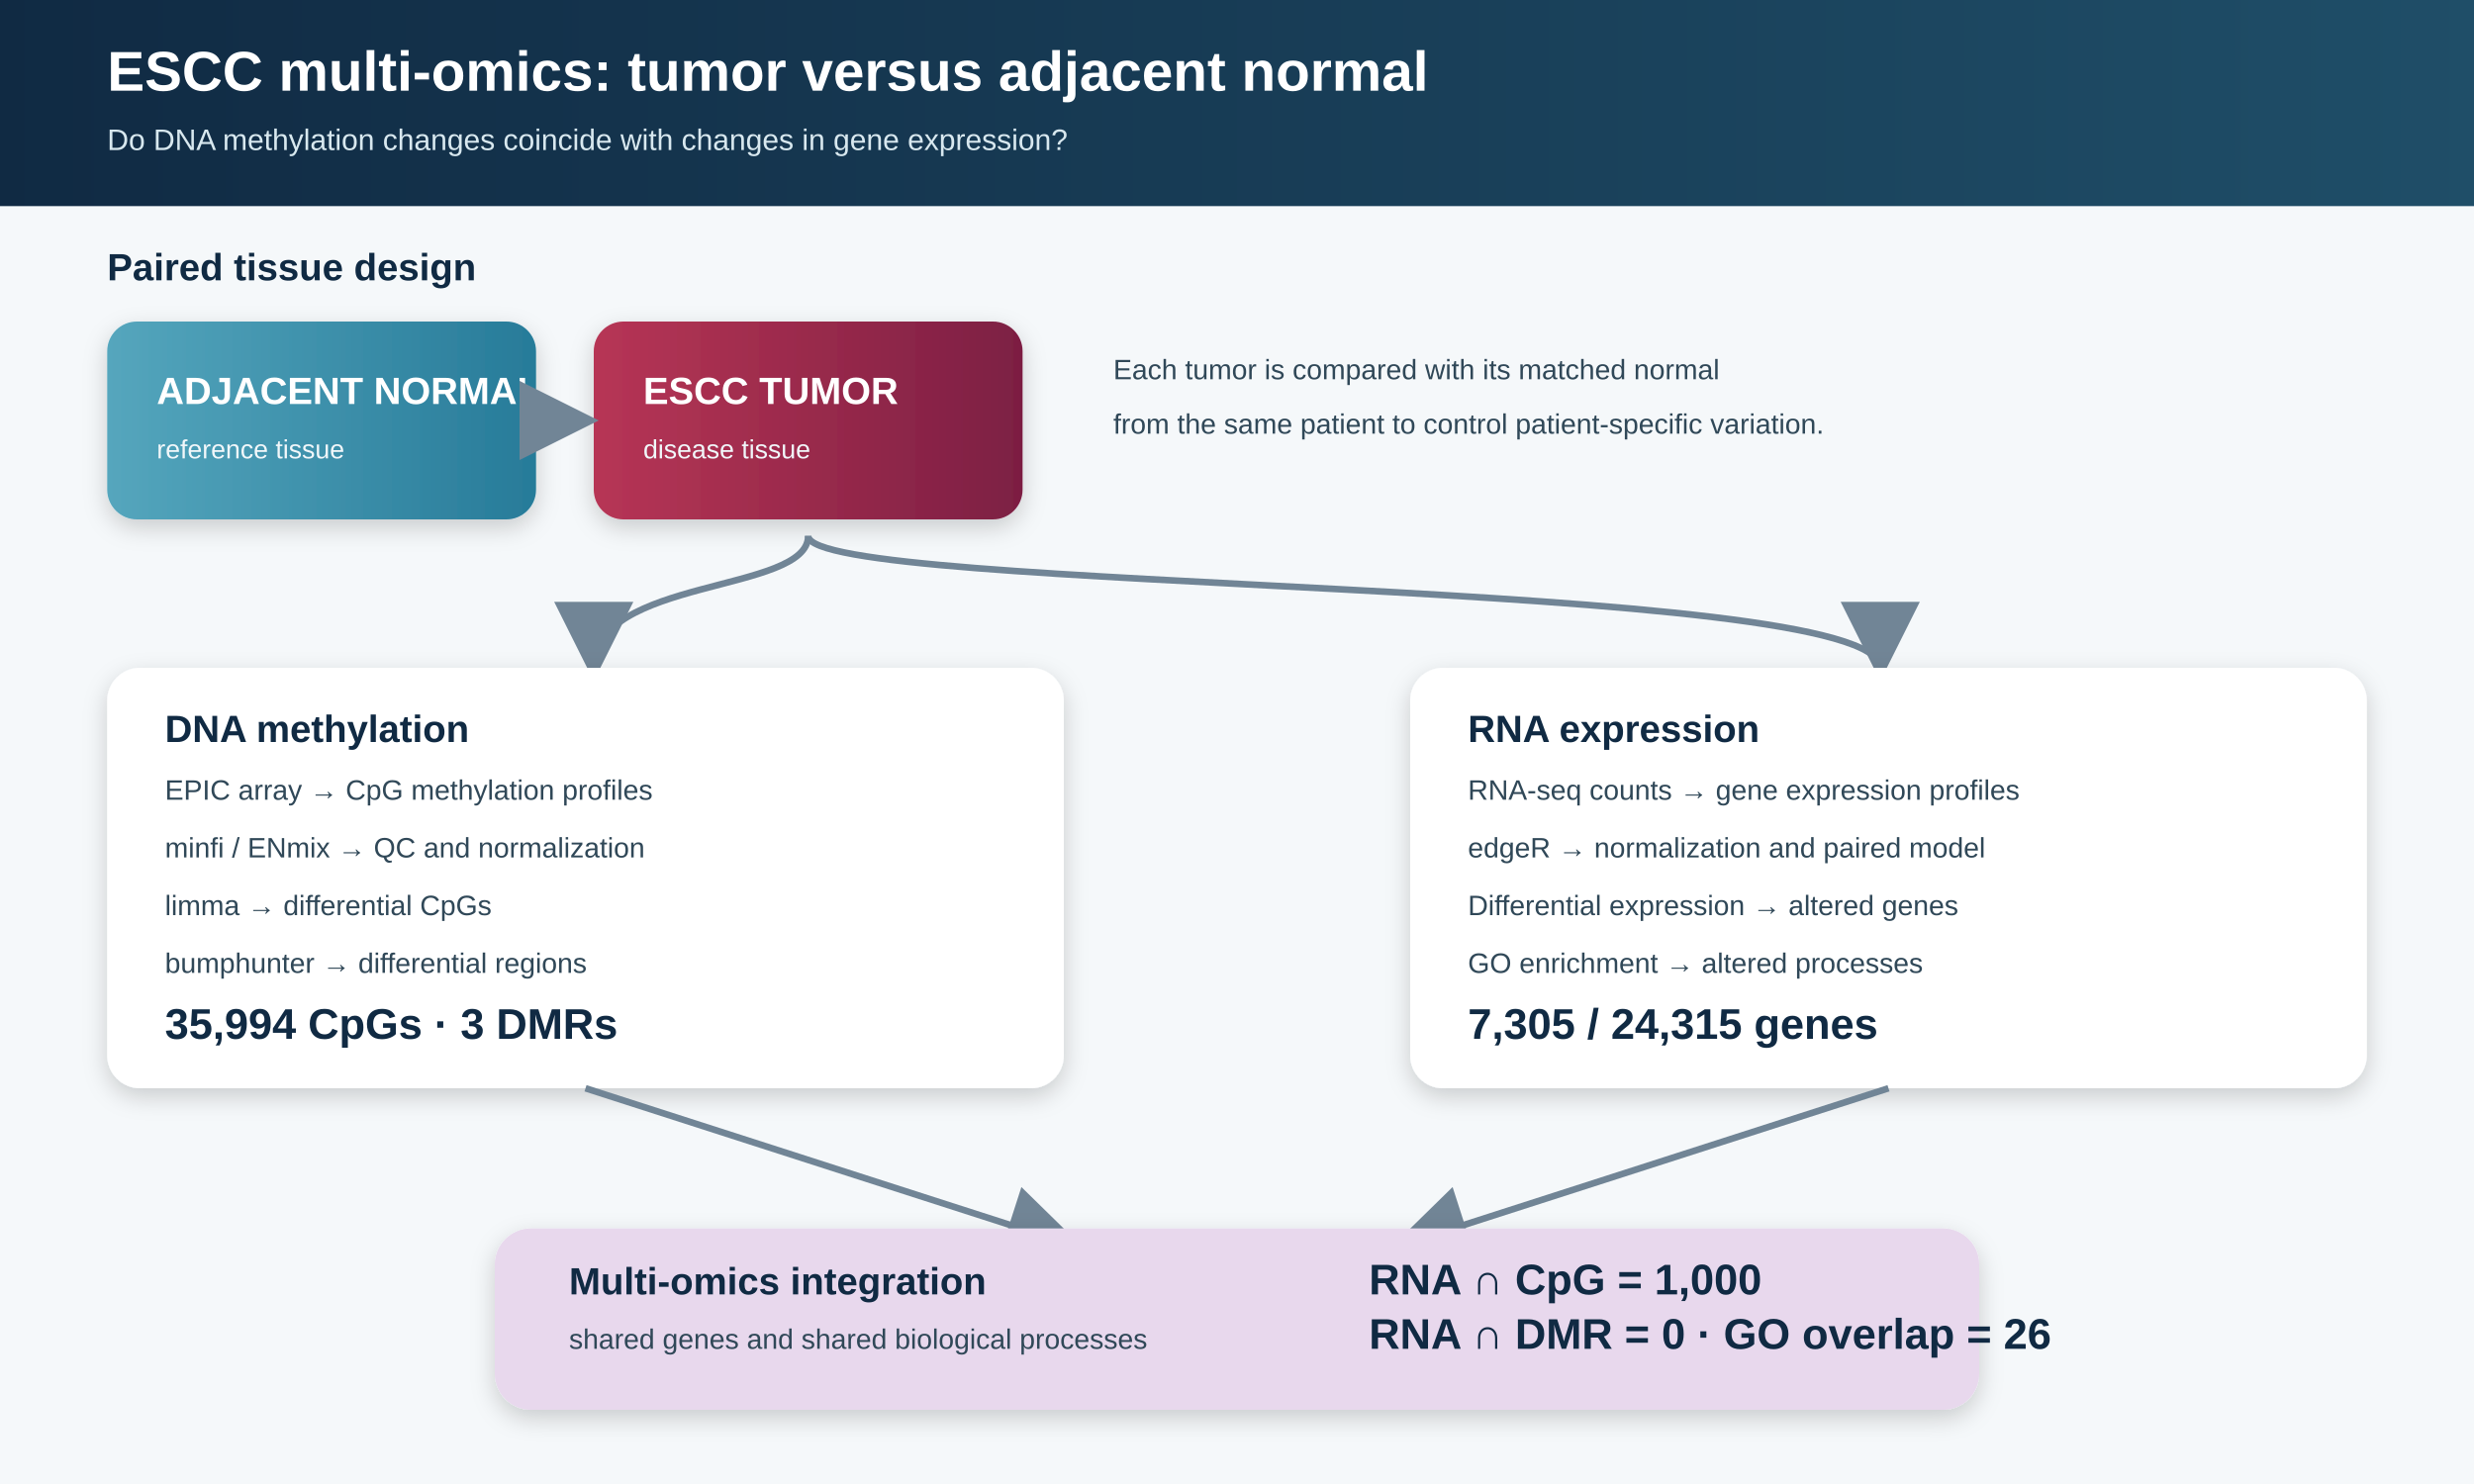
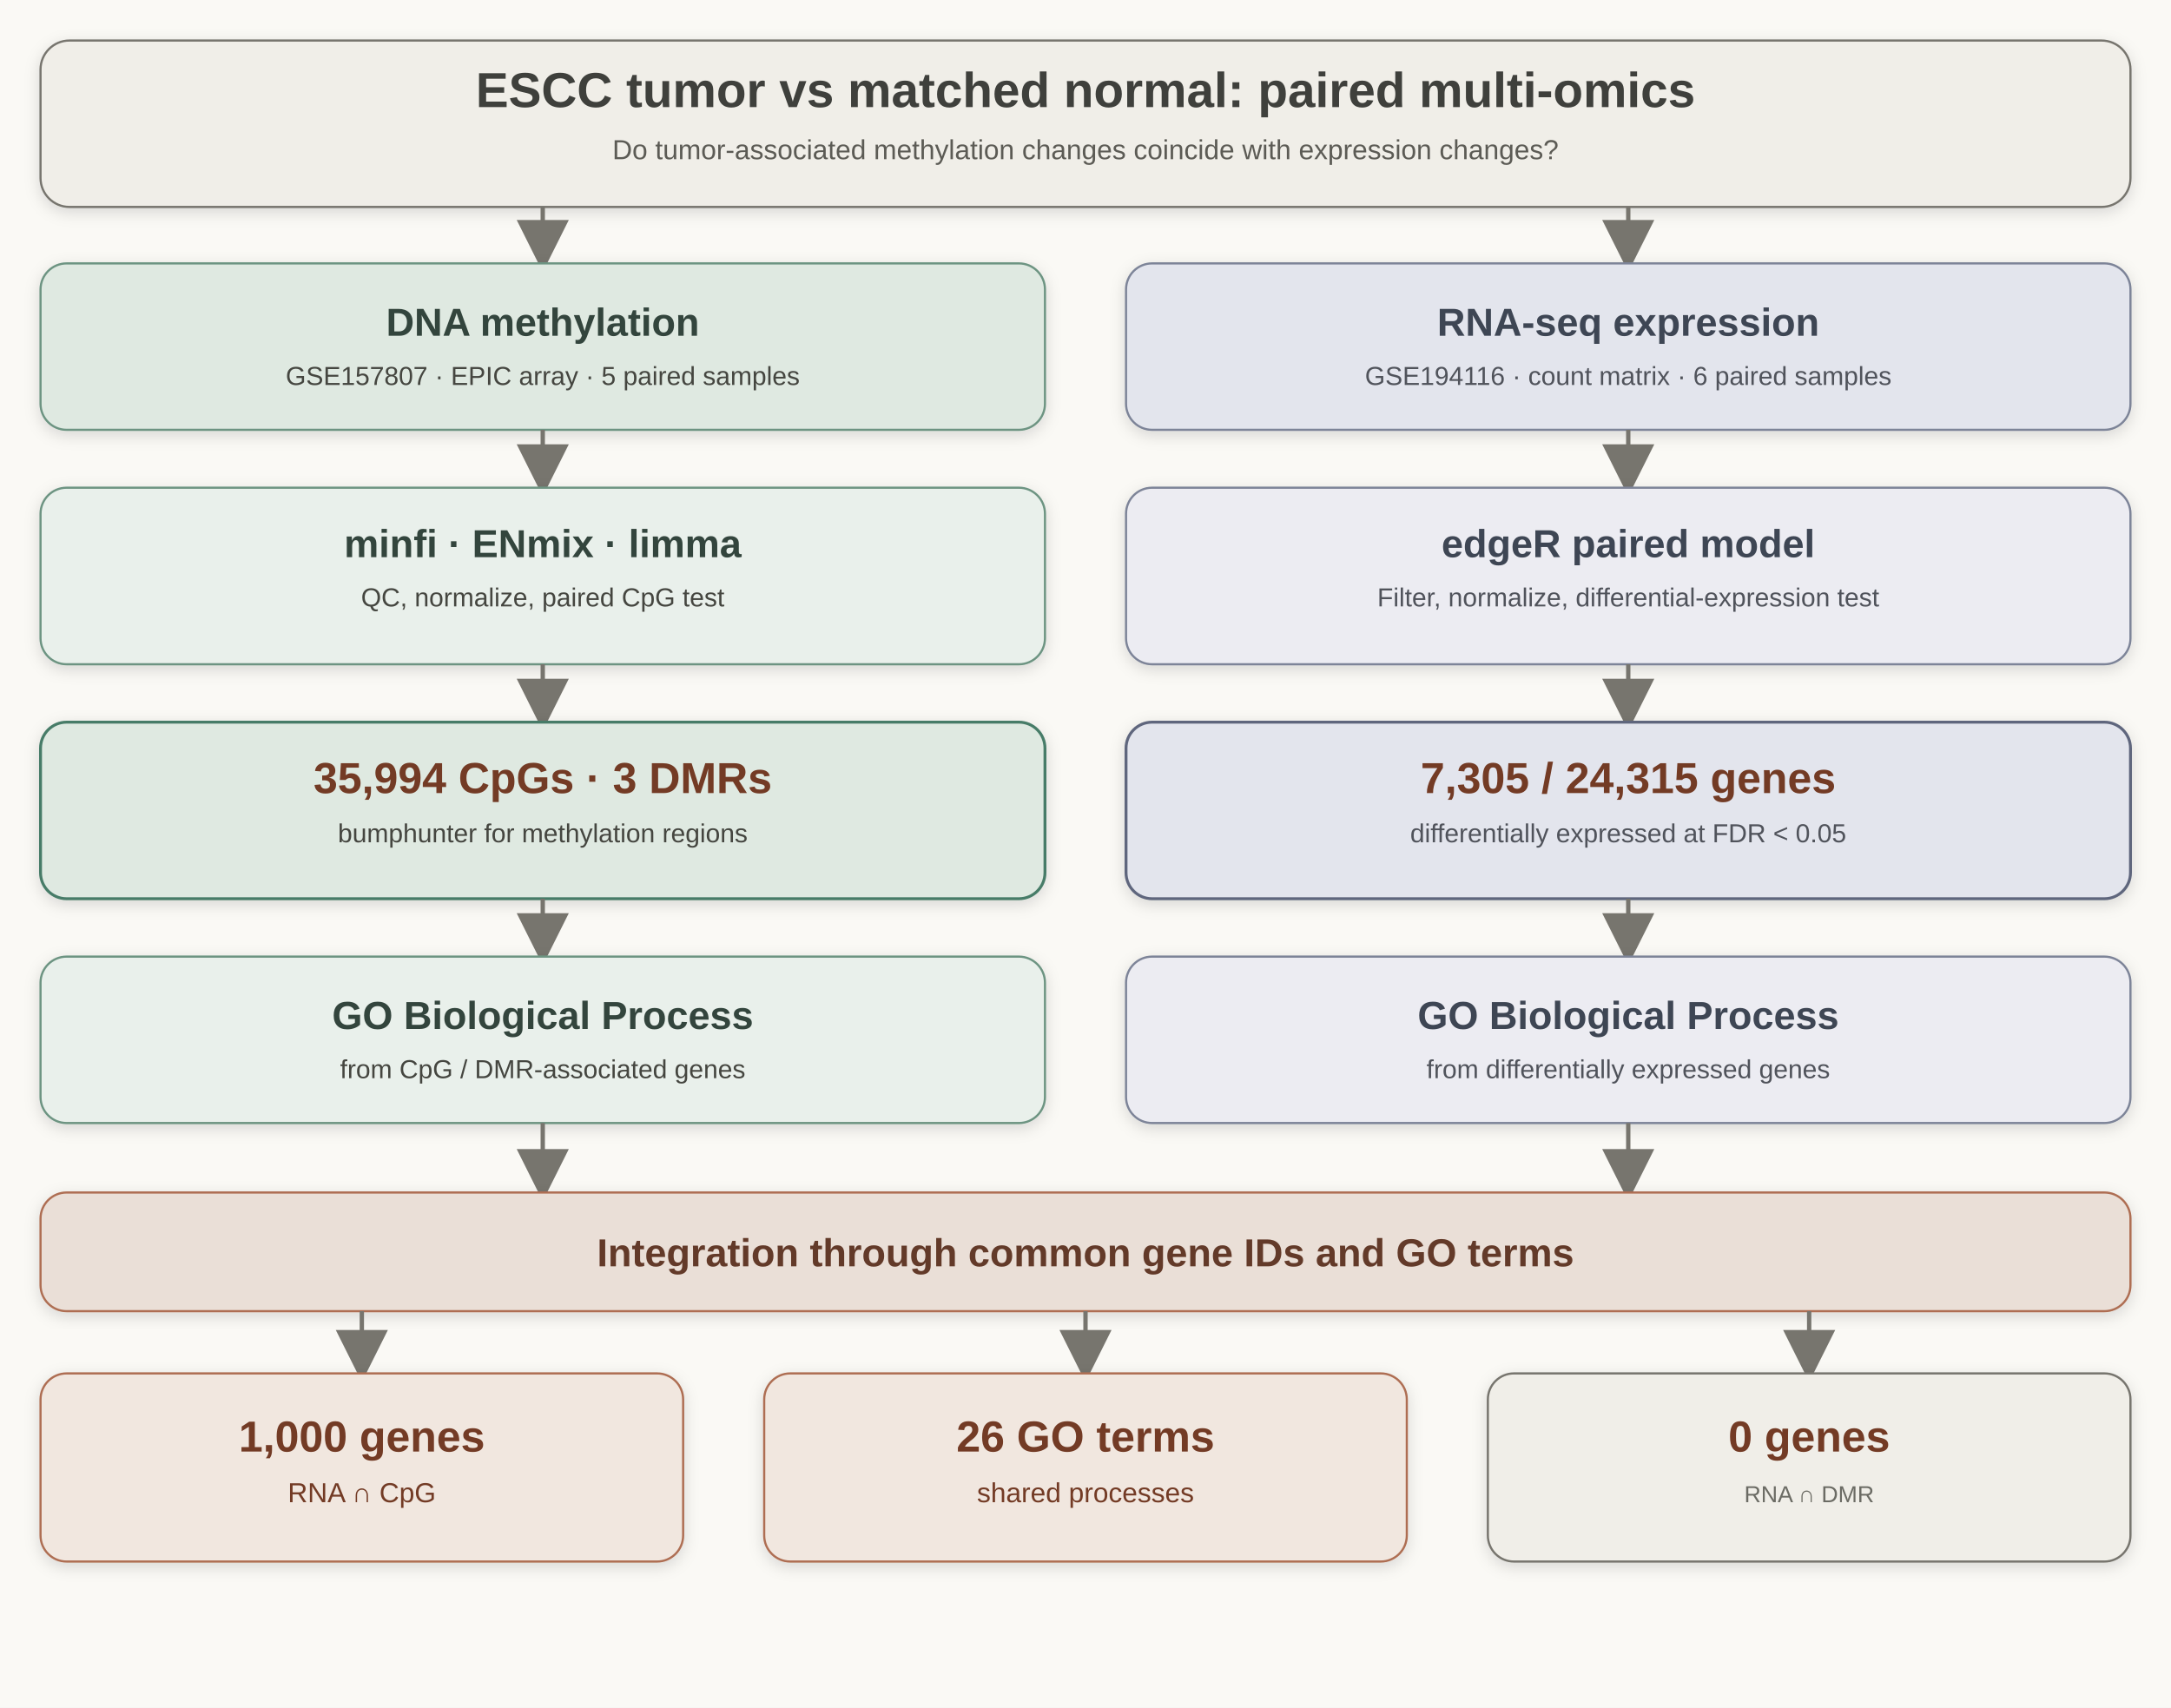
- <svg xmlns="http://www.w3.org/2000/svg" width="1500" height="900" viewBox="0 0 1500 900" role="img" aria-labelledby="title desc">
+ <svg xmlns="http://www.w3.org/2000/svg" width="1500" height="1180" viewBox="0 0 1500 1180" role="img" aria-labelledby="title desc">
  <defs>
-     <linearGradient id="navy" x1="0" x2="1">
-       <stop offset="0" stop-color="#102a43" />
-       <stop offset="1" stop-color="#1f4e68" />
-     </linearGradient>
-     <linearGradient id="tumor" x1="0" x2="1">
-       <stop offset="0" stop-color="#b73555" />
-       <stop offset="1" stop-color="#7c1f43" />
-     </linearGradient>
-     <linearGradient id="normal" x1="0" x2="1">
-       <stop offset="0" stop-color="#55a6bd" />
-       <stop offset="1" stop-color="#277b99" />
-     </linearGradient>
-     <filter id="shadow" x="-20%" y="-20%" width="140%" height="140%">
-       <feDropShadow dx="0" dy="5" stdDeviation="7" flood-opacity=".18" />
+     <filter id="shadow" x="-15%" y="-15%" width="130%" height="130%">
+       <feDropShadow dx="0" dy="3" stdDeviation="5" flood-opacity=".14" />
    </filter>
    <marker id="arrow" markerWidth="12" markerHeight="12" refX="10" refY="6" orient="auto">
-       <path d="M0,0 L12,6 L0,12 z" fill="#718596" />
+       <path d="M0,0 L12,6 L0,12 z" fill="#77756e" />
    </marker>
    <style>
-       .h{font:700 34px Arial,sans-serif;fill:#fff}.sub{font:400 18px Arial,sans-serif;fill:#d8e8ef}
-       .label{font:700 23px Arial,sans-serif;fill:#102a43}.body{font:400 17px Arial,sans-serif;fill:#304858}
-       .white{font:700 23px Arial,sans-serif;fill:#fff}.smallwhite{font:400 16px Arial,sans-serif;fill:#f1f7fa}
-       .metric{font:700 26px Arial,sans-serif;fill:#102a43}.muted{font:400 15px Arial,sans-serif;fill:#617686}
+       .head{font:700 34px Arial,sans-serif;fill:#3f403c}.sub{font:400 19px Arial,sans-serif;fill:#5c5b55}
+       .branch{font:700 27px Arial,sans-serif;fill:#33453d}.branch2{font:700 27px Arial,sans-serif;fill:#3e4654}
+       .body{font:400 18px Arial,sans-serif;fill:#454640}.body2{font:400 18px Arial,sans-serif;fill:#50535b}
+       .result{font:700 30px Arial,sans-serif;fill:#733b25}.result2{font:400 19px Arial,sans-serif;fill:#733b25}
+       .small{font:400 16px Arial,sans-serif;fill:#6b6b64}.center{font:700 27px Arial,sans-serif;fill:#633a29}
    </style>
  </defs>
-   <rect width="1500" height="900" fill="#f5f8fa" />
-   <rect width="1500" height="125" fill="url(#navy)" />
-   <text x="65" y="55" class="h">ESCC multi-omics: tumor versus adjacent normal</text>
-   <text x="65" y="91" class="sub">Do DNA methylation changes coincide with changes in gene expression?</text>
-   <text x="65" y="170" class="label">Paired tissue design</text>
-   <rect x="65" y="195" width="260" height="120" rx="18" fill="url(#normal)" filter="url(#shadow)" />
-   <text x="95" y="245" class="white">ADJACENT NORMAL</text>
-   <text x="95" y="278" class="smallwhite">reference tissue</text>
-   <rect x="360" y="195" width="260" height="120" rx="18" fill="url(#tumor)" filter="url(#shadow)" />
-   <text x="390" y="245" class="white">ESCC TUMOR</text>
-   <text x="390" y="278" class="smallwhite">disease tissue</text>
-   <line x1="325" y1="255" x2="355" y2="255" stroke="#718596" stroke-width="4" marker-end="url(#arrow)" />
-   <text x="675" y="230" class="body">Each tumor is compared with its matched normal</text>
-   <text x="675" y="263" class="body">from the same patient to control patient-specific variation.</text>
-   <path d="M490 325 C490 360 360 350 360 405" fill="none" stroke="#718596" stroke-width="4" marker-end="url(#arrow)" />
-   <path d="M490 325 C490 360 1140 350 1140 405" fill="none" stroke="#718596" stroke-width="4" marker-end="url(#arrow)" />
-   <rect x="65" y="405" width="580" height="255" rx="20" fill="#fff" filter="url(#shadow)" />
-   <text x="100" y="450" class="label">DNA methylation</text>
-   <text x="100" y="485" class="body">EPIC array → CpG methylation profiles</text>
-   <text x="100" y="520" class="body">minfi / ENmix → QC and normalization</text>
-   <text x="100" y="555" class="body">limma → differential CpGs</text>
-   <text x="100" y="590" class="body">bumphunter → differential regions</text>
-   <text x="100" y="630" class="metric">35,994 CpGs · 3 DMRs</text>
-   <rect x="855" y="405" width="580" height="255" rx="20" fill="#fff" filter="url(#shadow)" />
-   <text x="890" y="450" class="label">RNA expression</text>
-   <text x="890" y="485" class="body">RNA-seq counts → gene expression profiles</text>
-   <text x="890" y="520" class="body">edgeR → normalization and paired model</text>
-   <text x="890" y="555" class="body">Differential expression → altered genes</text>
-   <text x="890" y="590" class="body">GO enrichment → altered processes</text>
-   <text x="890" y="630" class="metric">7,305 / 24,315 genes</text>
-   <line x1="355" y1="660" x2="650" y2="755" stroke="#718596" stroke-width="4" marker-end="url(#arrow)" />
-   <line x1="1145" y1="660" x2="850" y2="755" stroke="#718596" stroke-width="4" marker-end="url(#arrow)" />
-   <rect x="300" y="745" width="900" height="110" rx="22" fill="#e8d8ed" filter="url(#shadow)" />
-   <text x="345" y="785" class="label">Multi-omics integration</text>
-   <text x="345" y="818" class="body">shared genes and shared biological processes</text>
-   <text x="830" y="785" class="metric">RNA ∩ CpG = 1,000</text>
-   <text x="830" y="818" class="metric">RNA ∩ DMR = 0 · GO overlap = 26</text>
+   <rect width="1500" height="1180" fill="#faf9f5" />
+   <rect x="28" y="28" width="1444" height="115" rx="20" fill="#f0eee8" stroke="#77756e" stroke-width="1.5" filter="url(#shadow)" />
+   <text x="750" y="74" text-anchor="middle" class="head">ESCC tumor vs matched normal: paired multi-omics</text>
+   <text x="750" y="110" text-anchor="middle" class="sub">Do tumor-associated methylation changes coincide with expression changes?</text>
+   <line x1="375" y1="143" x2="375" y2="182" stroke="#77756e" stroke-width="3" marker-end="url(#arrow)" />
+   <line x1="1125" y1="143" x2="1125" y2="182" stroke="#77756e" stroke-width="3" marker-end="url(#arrow)" />
+   <rect x="28" y="182" width="694" height="115" rx="18" fill="#dfe9e1" stroke="#6d9482" stroke-width="1.5" filter="url(#shadow)" />
+   <rect x="778" y="182" width="694" height="115" rx="18" fill="#e3e5ed" stroke="#7d8498" stroke-width="1.5" filter="url(#shadow)" />
+   <text x="375" y="232" text-anchor="middle" class="branch">DNA methylation</text>
+   <text x="375" y="266" text-anchor="middle" class="body">GSE157807 · EPIC array · 5 paired samples</text>
+   <text x="1125" y="232" text-anchor="middle" class="branch2">RNA-seq expression</text>
+   <text x="1125" y="266" text-anchor="middle" class="body2">GSE194116 · count matrix · 6 paired samples</text>
+   <line x1="375" y1="297" x2="375" y2="337" stroke="#77756e" stroke-width="3" marker-end="url(#arrow)" />
+   <line x1="1125" y1="297" x2="1125" y2="337" stroke="#77756e" stroke-width="3" marker-end="url(#arrow)" />
+   <rect x="28" y="337" width="694" height="122" rx="18" fill="#e9f0eb" stroke="#6d9482" stroke-width="1.5" filter="url(#shadow)" />
+   <rect x="778" y="337" width="694" height="122" rx="18" fill="#ececf2" stroke="#7d8498" stroke-width="1.5" filter="url(#shadow)" />
+   <text x="375" y="385" text-anchor="middle" class="branch">minfi · ENmix · limma</text>
+   <text x="375" y="419" text-anchor="middle" class="body">QC, normalize, paired CpG test</text>
+   <text x="1125" y="385" text-anchor="middle" class="branch2">edgeR paired model</text>
+   <text x="1125" y="419" text-anchor="middle" class="body2">Filter, normalize, differential-expression test</text>
+   <line x1="375" y1="459" x2="375" y2="499" stroke="#77756e" stroke-width="3" marker-end="url(#arrow)" />
+   <line x1="1125" y1="459" x2="1125" y2="499" stroke="#77756e" stroke-width="3" marker-end="url(#arrow)" />
+   <rect x="28" y="499" width="694" height="122" rx="18" fill="#dfe9e1" stroke="#477b67" stroke-width="2" filter="url(#shadow)" />
+   <rect x="778" y="499" width="694" height="122" rx="18" fill="#e3e5ed" stroke="#5e667d" stroke-width="2" filter="url(#shadow)" />
+   <text x="375" y="548" text-anchor="middle" class="result">35,994 CpGs · 3 DMRs</text>
+   <text x="375" y="582" text-anchor="middle" class="body">bumphunter for methylation regions</text>
+   <text x="1125" y="548" text-anchor="middle" class="result">7,305 / 24,315 genes</text>
+   <text x="1125" y="582" text-anchor="middle" class="body2">differentially expressed at FDR &lt; 0.05</text>
+   <line x1="375" y1="621" x2="375" y2="661" stroke="#77756e" stroke-width="3" marker-end="url(#arrow)" />
+   <line x1="1125" y1="621" x2="1125" y2="661" stroke="#77756e" stroke-width="3" marker-end="url(#arrow)" />
+   <rect x="28" y="661" width="694" height="115" rx="18" fill="#e9f0eb" stroke="#6d9482" stroke-width="1.5" filter="url(#shadow)" />
+   <rect x="778" y="661" width="694" height="115" rx="18" fill="#ececf2" stroke="#7d8498" stroke-width="1.5" filter="url(#shadow)" />
+   <text x="375" y="711" text-anchor="middle" class="branch">GO Biological Process</text>
+   <text x="375" y="745" text-anchor="middle" class="body">from CpG / DMR-associated genes</text>
+   <text x="1125" y="711" text-anchor="middle" class="branch2">GO Biological Process</text>
+   <text x="1125" y="745" text-anchor="middle" class="body2">from differentially expressed genes</text>
+   <line x1="375" y1="776" x2="375" y2="824" stroke="#77756e" stroke-width="3" marker-end="url(#arrow)" />
+   <line x1="1125" y1="776" x2="1125" y2="824" stroke="#77756e" stroke-width="3" marker-end="url(#arrow)" />
+   <rect x="28" y="824" width="1444" height="82" rx="18" fill="#eadfd7" stroke="#ae6e52" stroke-width="1.5" filter="url(#shadow)" />
+   <text x="750" y="875" text-anchor="middle" class="center">Integration through common gene IDs and GO terms</text>
+   <line x1="250" y1="906" x2="250" y2="949" stroke="#77756e" stroke-width="3" marker-end="url(#arrow)" />
+   <line x1="750" y1="906" x2="750" y2="949" stroke="#77756e" stroke-width="3" marker-end="url(#arrow)" />
+   <line x1="1250" y1="906" x2="1250" y2="949" stroke="#77756e" stroke-width="3" marker-end="url(#arrow)" />
+   <rect x="28" y="949" width="444" height="130" rx="18" fill="#f1e7df" stroke="#ae6e52" stroke-width="1.5" filter="url(#shadow)" />
+   <rect x="528" y="949" width="444" height="130" rx="18" fill="#f1e7df" stroke="#ae6e52" stroke-width="1.5" filter="url(#shadow)" />
+   <rect x="1028" y="949" width="444" height="130" rx="18" fill="#f0eee8" stroke="#77756e" stroke-width="1.5" filter="url(#shadow)" />
+   <text x="250" y="1003" text-anchor="middle" class="result">1,000 genes</text>
+   <text x="250" y="1038" text-anchor="middle" class="result2">RNA ∩ CpG</text>
+   <text x="750" y="1003" text-anchor="middle" class="result">26 GO terms</text>
+   <text x="750" y="1038" text-anchor="middle" class="result2">shared processes</text>
+   <text x="1250" y="1003" text-anchor="middle" class="result" fill="#4f504b">0 genes</text>
+   <text x="1250" y="1038" text-anchor="middle" class="small">RNA ∩ DMR</text>
</svg>
